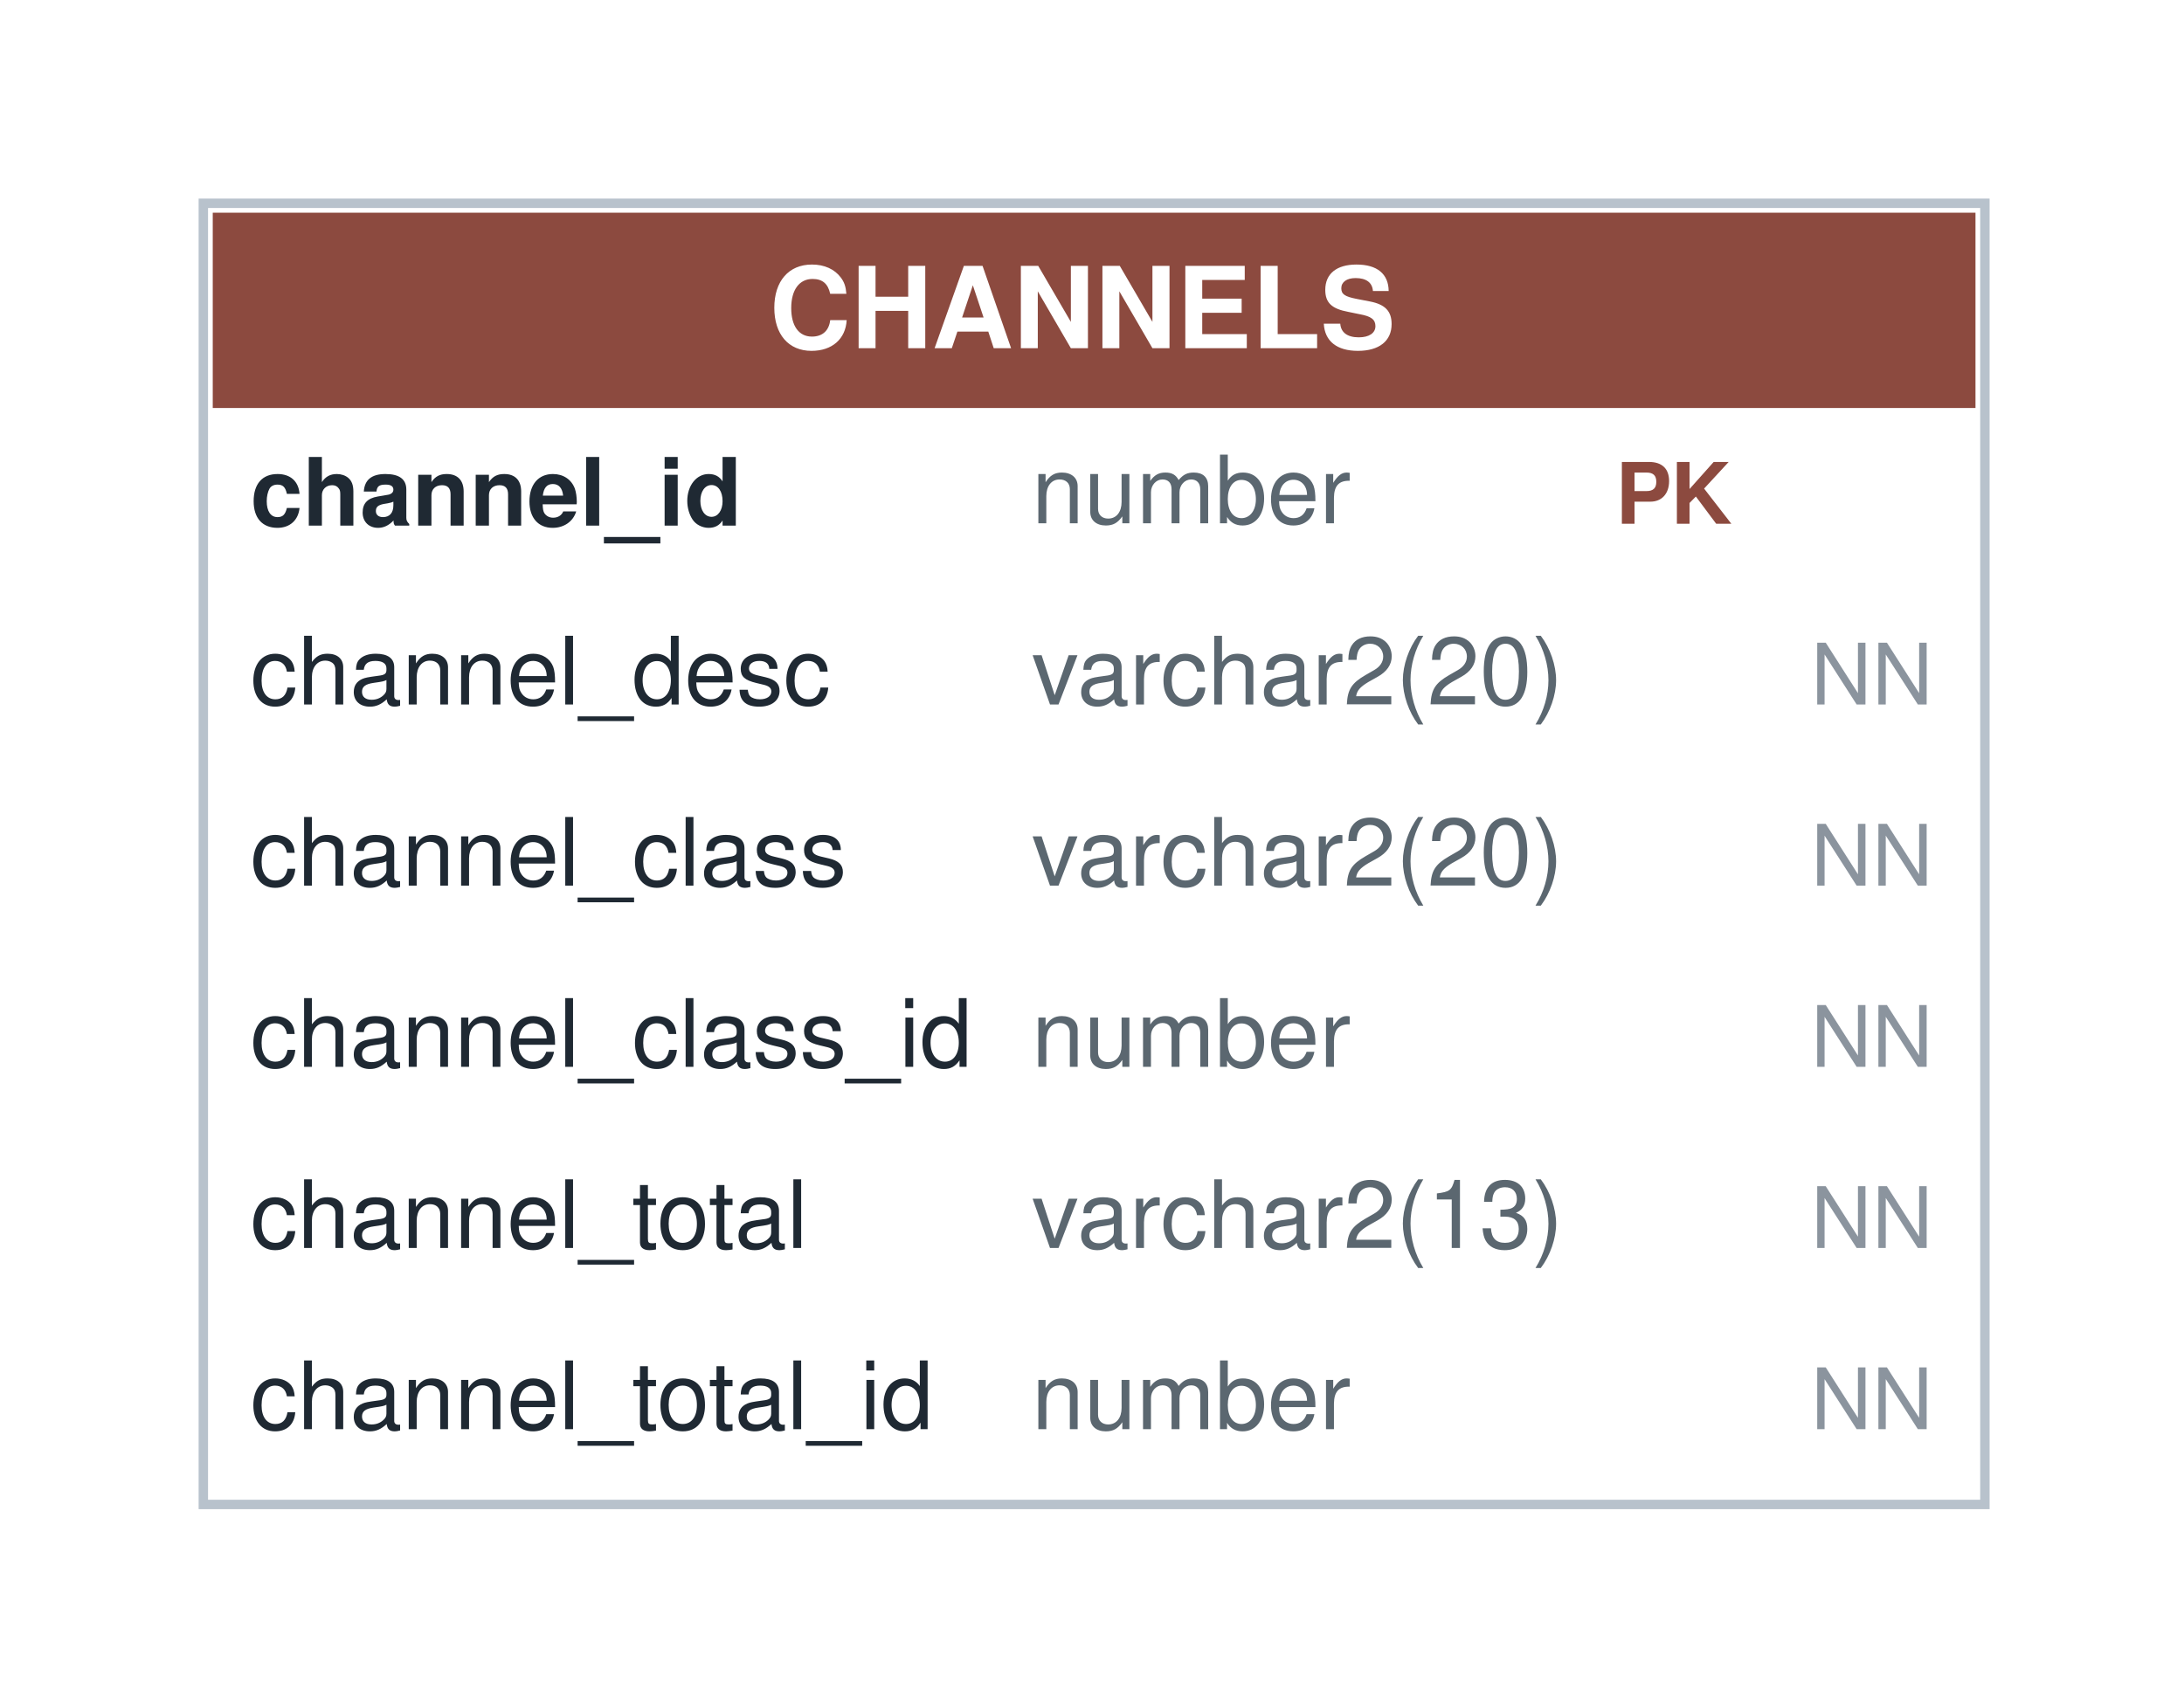
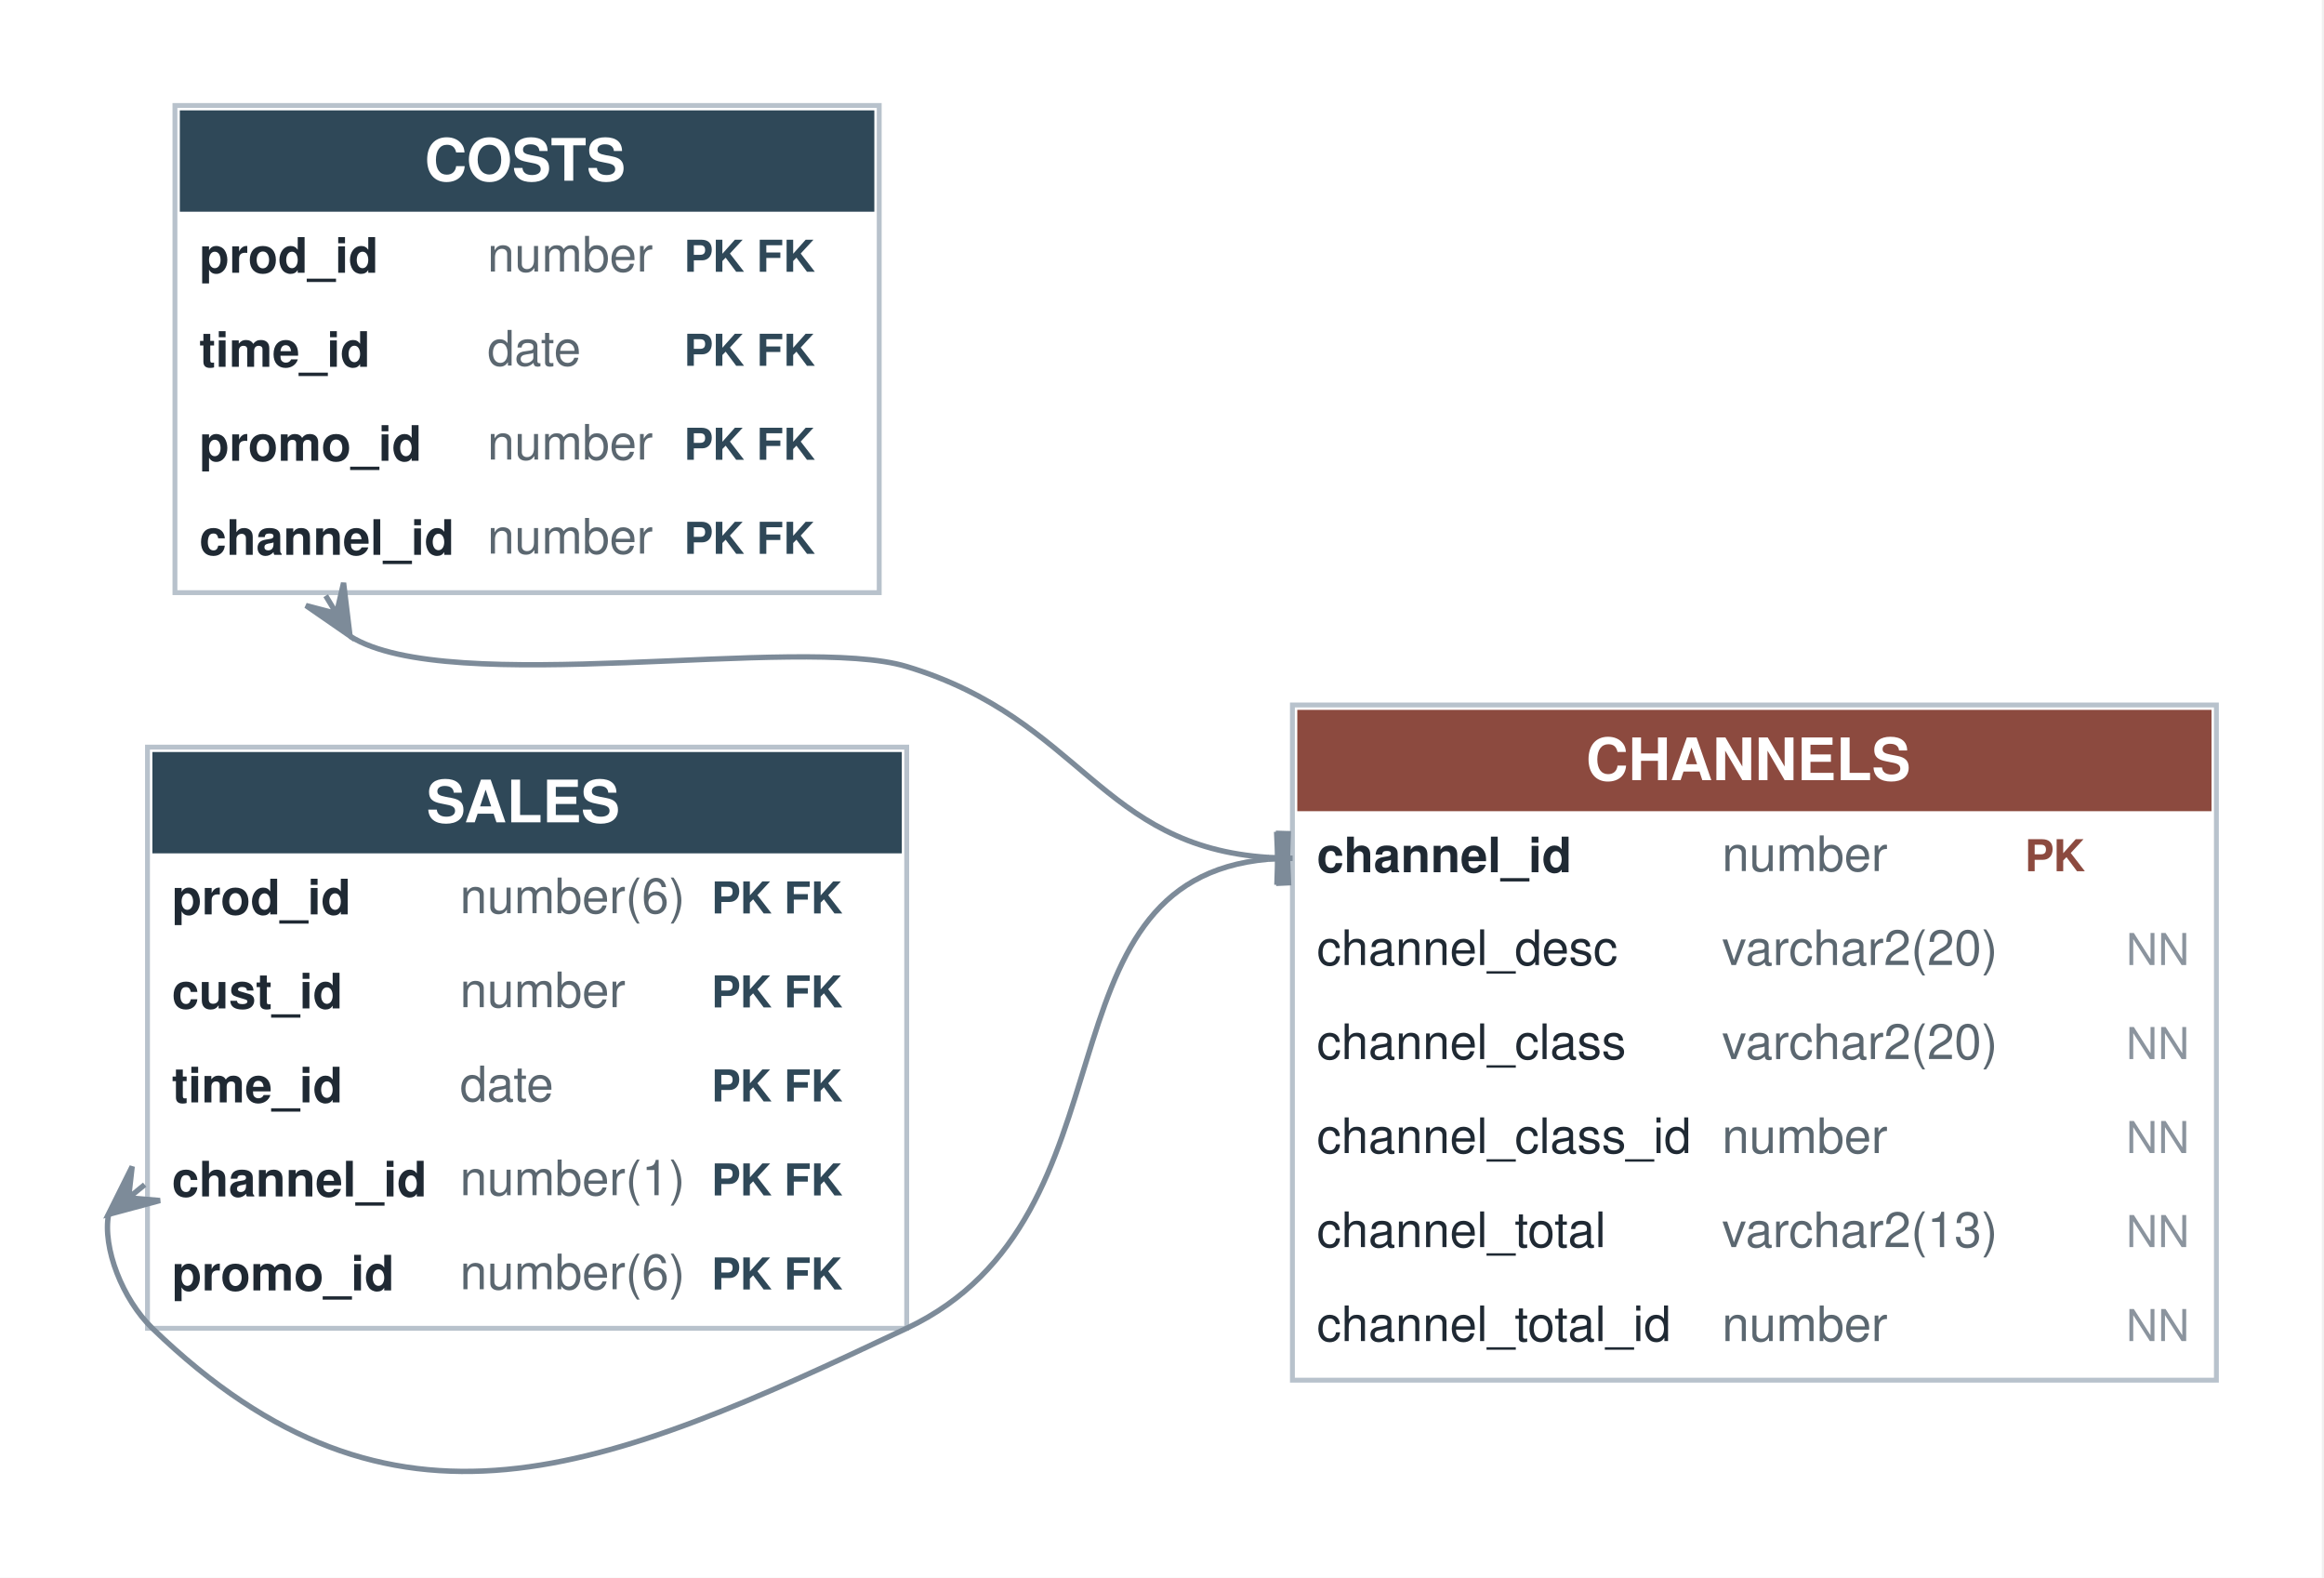
- <svg xmlns="http://www.w3.org/2000/svg" width="232pt" height="181pt" viewBox="0.00 0.00 232.00 181.00">
-   <g id="graph0" class="graph" transform="scale(1 1) rotate(0) translate(21.6 159.85)">
-     <polygon fill="white" stroke="none" points="-21.6,21.6 -21.6,-159.85 210.85,-159.85 210.85,21.6 -21.6,21.6" />
+ <svg xmlns="http://www.w3.org/2000/svg" width="476pt" height="323pt" viewBox="0.00 0.00 476.00 323.00">
+   <g id="graph0" class="graph" transform="scale(1 1) rotate(0) translate(21.6 301.46)">
+     <polygon fill="white" stroke="none" points="-21.6,21.6 -21.6,-301.46 453.96,-301.46 453.96,21.6 -21.6,21.6" />
    <g id="node1" class="node">
-       <polygon fill="#ffffff" stroke="none" points="0,0 0,-138.25 189.25,-138.25 189.25,0 0,0" />
-       <polygon fill="none" stroke="#b8c2cc" points="0,0 0,-138.25 189.25,-138.25 189.25,0 0,0" />
-       <polygon fill="#8c4a3f" stroke="none" points="1,-116.5 1,-137.25 188.25,-137.25 188.25,-116.5 1,-116.5" />
-       <text xml:space="preserve" text-anchor="start" x="60.12" y="-122.85" font-family="Helvetica,Arial,sans-serif" font-weight="bold" font-size="12.00" fill="white">CHANNELS</text>
-       <text xml:space="preserve" text-anchor="start" x="5" y="-104" font-family="Helvetica,Arial,sans-serif" font-weight="bold" font-size="10.00" fill="#1f2933">channel_id</text>
-       <text xml:space="preserve" text-anchor="start" x="88" y="-104.25" font-family="Helvetica,Arial,sans-serif" font-size="10.00" fill="#5b6770">number</text>
-       <text xml:space="preserve" text-anchor="start" x="150" y="-104.2" font-family="Helvetica,Arial,sans-serif" font-weight="bold" font-size="9.00" fill="#8c4a3f">PK</text>
-       <text xml:space="preserve" text-anchor="start" x="5" y="-85" font-family="Helvetica,Arial,sans-serif" font-size="10.00" fill="#1f2933">channel_desc</text>
-       <text xml:space="preserve" text-anchor="start" x="88" y="-85" font-family="Helvetica,Arial,sans-serif" font-size="10.00" fill="#5b6770">varchar2(20)</text>
-       <text xml:space="preserve" text-anchor="start" x="170.75" y="-85" font-family="Helvetica,Arial,sans-serif" font-size="9.00" fill="#8b949e">NN</text>
-       <text xml:space="preserve" text-anchor="start" x="5" y="-65.75" font-family="Helvetica,Arial,sans-serif" font-size="10.00" fill="#1f2933">channel_class</text>
-       <text xml:space="preserve" text-anchor="start" x="88" y="-65.75" font-family="Helvetica,Arial,sans-serif" font-size="10.00" fill="#5b6770">varchar2(20)</text>
-       <text xml:space="preserve" text-anchor="start" x="170.75" y="-65.75" font-family="Helvetica,Arial,sans-serif" font-size="9.00" fill="#8b949e">NN</text>
-       <text xml:space="preserve" text-anchor="start" x="5" y="-46.5" font-family="Helvetica,Arial,sans-serif" font-size="10.00" fill="#1f2933">channel_class_id</text>
-       <text xml:space="preserve" text-anchor="start" x="88" y="-46.5" font-family="Helvetica,Arial,sans-serif" font-size="10.00" fill="#5b6770">number</text>
-       <text xml:space="preserve" text-anchor="start" x="170.75" y="-46.5" font-family="Helvetica,Arial,sans-serif" font-size="9.00" fill="#8b949e">NN</text>
-       <text xml:space="preserve" text-anchor="start" x="5" y="-27.25" font-family="Helvetica,Arial,sans-serif" font-size="10.00" fill="#1f2933">channel_total</text>
-       <text xml:space="preserve" text-anchor="start" x="88" y="-27.25" font-family="Helvetica,Arial,sans-serif" font-size="10.00" fill="#5b6770">varchar2(13)</text>
-       <text xml:space="preserve" text-anchor="start" x="170.75" y="-27.25" font-family="Helvetica,Arial,sans-serif" font-size="9.00" fill="#8b949e">NN</text>
-       <text xml:space="preserve" text-anchor="start" x="5" y="-8" font-family="Helvetica,Arial,sans-serif" font-size="10.00" fill="#1f2933">channel_total_id</text>
-       <text xml:space="preserve" text-anchor="start" x="88" y="-8" font-family="Helvetica,Arial,sans-serif" font-size="10.00" fill="#5b6770">number</text>
-       <text xml:space="preserve" text-anchor="start" x="170.75" y="-8" font-family="Helvetica,Arial,sans-serif" font-size="9.00" fill="#8b949e">NN</text>
+       <polygon fill="#ffffff" stroke="none" points="243.11,-18.86 243.11,-157.11 432.36,-157.11 432.36,-18.86 243.11,-18.86" />
+       <polygon fill="none" stroke="#b8c2cc" points="243.11,-18.86 243.11,-157.11 432.36,-157.11 432.36,-18.86 243.11,-18.86" />
+       <polygon fill="#8c4a3f" stroke="none" points="244.11,-135.36 244.11,-156.11 431.36,-156.11 431.36,-135.36 244.11,-135.36" />
+       <text xml:space="preserve" text-anchor="start" x="303.23" y="-141.71" font-family="Helvetica,Arial,sans-serif" font-weight="bold" font-size="12.00" fill="white">CHANNELS</text>
+       <text xml:space="preserve" text-anchor="start" x="248.11" y="-122.86" font-family="Helvetica,Arial,sans-serif" font-weight="bold" font-size="10.00" fill="#1f2933">channel_id</text>
+       <text xml:space="preserve" text-anchor="start" x="331.11" y="-123.11" font-family="Helvetica,Arial,sans-serif" font-size="10.00" fill="#5b6770">number</text>
+       <text xml:space="preserve" text-anchor="start" x="393.11" y="-123.06" font-family="Helvetica,Arial,sans-serif" font-weight="bold" font-size="9.00" fill="#8c4a3f">PK</text>
+       <text xml:space="preserve" text-anchor="start" x="248.11" y="-103.86" font-family="Helvetica,Arial,sans-serif" font-size="10.00" fill="#1f2933">channel_desc</text>
+       <text xml:space="preserve" text-anchor="start" x="331.11" y="-103.86" font-family="Helvetica,Arial,sans-serif" font-size="10.00" fill="#5b6770">varchar2(20)</text>
+       <text xml:space="preserve" text-anchor="start" x="413.86" y="-103.86" font-family="Helvetica,Arial,sans-serif" font-size="9.00" fill="#8b949e">NN</text>
+       <text xml:space="preserve" text-anchor="start" x="248.11" y="-84.61" font-family="Helvetica,Arial,sans-serif" font-size="10.00" fill="#1f2933">channel_class</text>
+       <text xml:space="preserve" text-anchor="start" x="331.11" y="-84.61" font-family="Helvetica,Arial,sans-serif" font-size="10.00" fill="#5b6770">varchar2(20)</text>
+       <text xml:space="preserve" text-anchor="start" x="413.86" y="-84.61" font-family="Helvetica,Arial,sans-serif" font-size="9.00" fill="#8b949e">NN</text>
+       <text xml:space="preserve" text-anchor="start" x="248.11" y="-65.36" font-family="Helvetica,Arial,sans-serif" font-size="10.00" fill="#1f2933">channel_class_id</text>
+       <text xml:space="preserve" text-anchor="start" x="331.11" y="-65.36" font-family="Helvetica,Arial,sans-serif" font-size="10.00" fill="#5b6770">number</text>
+       <text xml:space="preserve" text-anchor="start" x="413.86" y="-65.36" font-family="Helvetica,Arial,sans-serif" font-size="9.00" fill="#8b949e">NN</text>
+       <text xml:space="preserve" text-anchor="start" x="248.11" y="-46.11" font-family="Helvetica,Arial,sans-serif" font-size="10.00" fill="#1f2933">channel_total</text>
+       <text xml:space="preserve" text-anchor="start" x="331.11" y="-46.11" font-family="Helvetica,Arial,sans-serif" font-size="10.00" fill="#5b6770">varchar2(13)</text>
+       <text xml:space="preserve" text-anchor="start" x="413.86" y="-46.11" font-family="Helvetica,Arial,sans-serif" font-size="9.00" fill="#8b949e">NN</text>
+       <text xml:space="preserve" text-anchor="start" x="248.11" y="-26.86" font-family="Helvetica,Arial,sans-serif" font-size="10.00" fill="#1f2933">channel_total_id</text>
+       <text xml:space="preserve" text-anchor="start" x="331.11" y="-26.86" font-family="Helvetica,Arial,sans-serif" font-size="10.00" fill="#5b6770">number</text>
+       <text xml:space="preserve" text-anchor="start" x="413.86" y="-26.86" font-family="Helvetica,Arial,sans-serif" font-size="9.00" fill="#8b949e">NN</text>
+     </g>
+     <g id="node2" class="node">
+       <polygon fill="#ffffff" stroke="none" points="14.23,-180.11 14.23,-279.86 158.48,-279.86 158.48,-180.11 14.23,-180.11" />
+       <polygon fill="none" stroke="#b8c2cc" points="14.23,-180.11 14.23,-279.86 158.48,-279.86 158.48,-180.11 14.23,-180.11" />
+       <polygon fill="#2f4858" stroke="none" points="15.23,-258.11 15.23,-278.86 157.48,-278.86 157.48,-258.11 15.23,-258.11" />
+       <text xml:space="preserve" text-anchor="start" x="65.36" y="-264.46" font-family="Helvetica,Arial,sans-serif" font-weight="bold" font-size="12.00" fill="white">COSTS</text>
+       <text xml:space="preserve" text-anchor="start" x="19.23" y="-245.61" font-family="Helvetica,Arial,sans-serif" font-weight="bold" font-size="10.00" fill="#1f2933">prod_id</text>
+       <text xml:space="preserve" text-anchor="start" x="78.23" y="-245.86" font-family="Helvetica,Arial,sans-serif" font-size="10.00" fill="#5b6770">number</text>
+       <text xml:space="preserve" text-anchor="start" x="118.48" y="-245.81" font-family="Helvetica,Arial,sans-serif" font-weight="bold" font-size="9.00" fill="#2f4858">PK FK</text>
+       <text xml:space="preserve" text-anchor="start" x="19.23" y="-226.36" font-family="Helvetica,Arial,sans-serif" font-weight="bold" font-size="10.00" fill="#1f2933">time_id</text>
+       <text xml:space="preserve" text-anchor="start" x="78.23" y="-226.61" font-family="Helvetica,Arial,sans-serif" font-size="10.00" fill="#5b6770">date</text>
+       <text xml:space="preserve" text-anchor="start" x="118.48" y="-226.56" font-family="Helvetica,Arial,sans-serif" font-weight="bold" font-size="9.00" fill="#2f4858">PK FK</text>
+       <text xml:space="preserve" text-anchor="start" x="19.23" y="-207.11" font-family="Helvetica,Arial,sans-serif" font-weight="bold" font-size="10.00" fill="#1f2933">promo_id</text>
+       <text xml:space="preserve" text-anchor="start" x="78.23" y="-207.36" font-family="Helvetica,Arial,sans-serif" font-size="10.00" fill="#5b6770">number</text>
+       <text xml:space="preserve" text-anchor="start" x="118.48" y="-207.31" font-family="Helvetica,Arial,sans-serif" font-weight="bold" font-size="9.00" fill="#2f4858">PK FK</text>
+       <text xml:space="preserve" text-anchor="start" x="19.23" y="-187.86" font-family="Helvetica,Arial,sans-serif" font-weight="bold" font-size="10.00" fill="#1f2933">channel_id</text>
+       <text xml:space="preserve" text-anchor="start" x="78.23" y="-188.11" font-family="Helvetica,Arial,sans-serif" font-size="10.00" fill="#5b6770">number</text>
+       <text xml:space="preserve" text-anchor="start" x="118.48" y="-188.06" font-family="Helvetica,Arial,sans-serif" font-weight="bold" font-size="9.00" fill="#2f4858">PK FK</text>
+     </g>
+     <g id="edge1" class="edge">
+       <path fill="none" stroke="#7d8b99" stroke-width="1.1" d="M50.12,-171.18C70.42,-158.4 142.21,-171.6 164.11,-164.98 200.02,-154.13 203.64,-128.1 238.25,-125.89" />
+       <polygon fill="#7d8b99" stroke="#7d8b99" stroke-width="1.1" points="50.09,-171.23 41.07,-177.47 47.32,-175.83 45.11,-179.48 45.11,-179.48 45.11,-179.48 47.32,-175.83 48.77,-182.12 50.09,-171.23" />
+       <polygon fill="#7d8b99" stroke="#7d8b99" stroke-width="1.1" points="241.95,-120.77 242.26,-130.76 240.26,-130.82 239.95,-120.83 241.95,-120.77" />
+       <polyline fill="none" stroke="#7d8b99" stroke-width="1.1" points="243.11,-125.73 238.11,-125.89" />
+     </g>
+     <g id="node3" class="node">
+       <polygon fill="#ffffff" stroke="none" points="8.61,-29.48 8.61,-148.48 164.11,-148.48 164.11,-29.48 8.61,-29.48" />
+       <polygon fill="none" stroke="#b8c2cc" points="8.61,-29.48 8.61,-148.48 164.11,-148.48 164.11,-29.48 8.61,-29.48" />
+       <polygon fill="#2f4858" stroke="none" points="9.61,-126.73 9.61,-147.48 163.11,-147.48 163.11,-126.73 9.61,-126.73" />
+       <text xml:space="preserve" text-anchor="start" x="65.73" y="-133.08" font-family="Helvetica,Arial,sans-serif" font-weight="bold" font-size="12.00" fill="white">SALES</text>
+       <text xml:space="preserve" text-anchor="start" x="13.61" y="-114.23" font-family="Helvetica,Arial,sans-serif" font-weight="bold" font-size="10.00" fill="#1f2933">prod_id</text>
+       <text xml:space="preserve" text-anchor="start" x="72.61" y="-114.48" font-family="Helvetica,Arial,sans-serif" font-size="10.00" fill="#5b6770">number(6)</text>
+       <text xml:space="preserve" text-anchor="start" x="124.11" y="-114.43" font-family="Helvetica,Arial,sans-serif" font-weight="bold" font-size="9.00" fill="#2f4858">PK FK</text>
+       <text xml:space="preserve" text-anchor="start" x="13.61" y="-94.98" font-family="Helvetica,Arial,sans-serif" font-weight="bold" font-size="10.00" fill="#1f2933">cust_id</text>
+       <text xml:space="preserve" text-anchor="start" x="72.61" y="-95.23" font-family="Helvetica,Arial,sans-serif" font-size="10.00" fill="#5b6770">number</text>
+       <text xml:space="preserve" text-anchor="start" x="124.11" y="-95.18" font-family="Helvetica,Arial,sans-serif" font-weight="bold" font-size="9.00" fill="#2f4858">PK FK</text>
+       <text xml:space="preserve" text-anchor="start" x="13.61" y="-75.73" font-family="Helvetica,Arial,sans-serif" font-weight="bold" font-size="10.00" fill="#1f2933">time_id</text>
+       <text xml:space="preserve" text-anchor="start" x="72.61" y="-75.98" font-family="Helvetica,Arial,sans-serif" font-size="10.00" fill="#5b6770">date</text>
+       <text xml:space="preserve" text-anchor="start" x="124.11" y="-75.93" font-family="Helvetica,Arial,sans-serif" font-weight="bold" font-size="9.00" fill="#2f4858">PK FK</text>
+       <text xml:space="preserve" text-anchor="start" x="13.61" y="-56.48" font-family="Helvetica,Arial,sans-serif" font-weight="bold" font-size="10.00" fill="#1f2933">channel_id</text>
+       <text xml:space="preserve" text-anchor="start" x="72.61" y="-56.73" font-family="Helvetica,Arial,sans-serif" font-size="10.00" fill="#5b6770">number(1)</text>
+       <text xml:space="preserve" text-anchor="start" x="124.11" y="-56.68" font-family="Helvetica,Arial,sans-serif" font-weight="bold" font-size="9.00" fill="#2f4858">PK FK</text>
+       <text xml:space="preserve" text-anchor="start" x="13.61" y="-37.23" font-family="Helvetica,Arial,sans-serif" font-weight="bold" font-size="10.00" fill="#1f2933">promo_id</text>
+       <text xml:space="preserve" text-anchor="start" x="72.61" y="-37.48" font-family="Helvetica,Arial,sans-serif" font-size="10.00" fill="#5b6770">number(6)</text>
+       <text xml:space="preserve" text-anchor="start" x="124.11" y="-37.43" font-family="Helvetica,Arial,sans-serif" font-weight="bold" font-size="9.00" fill="#2f4858">PK FK</text>
+     </g>
+     <g id="edge2" class="edge">
+       <path fill="none" stroke="#7d8b99" stroke-width="1.1" d="M0.65,-52.85C-0.65,-46 3.49,-35.4 9.61,-29.48 58.97,18.25 102.03,-0.13 164.11,-29.48 212.57,-52.4 189.34,-121.24 238.15,-125.53" />
+       <polygon fill="#7d8b99" stroke="#7d8b99" stroke-width="1.1" points="0.58,-52.79 5.47,-62.61 4.74,-56.19 8.04,-58.89 8.04,-58.89 8.04,-58.89 4.74,-56.19 11.17,-55.64 0.58,-52.79" />
+       <polygon fill="#7d8b99" stroke="#7d8b99" stroke-width="1.1" points="242.32,-120.7 241.9,-130.69 239.9,-130.6 240.32,-120.61 242.32,-120.7" />
+       <polyline fill="none" stroke="#7d8b99" stroke-width="1.1" points="243.11,-125.73 238.11,-125.52" />
    </g>
  </g>
</svg>
